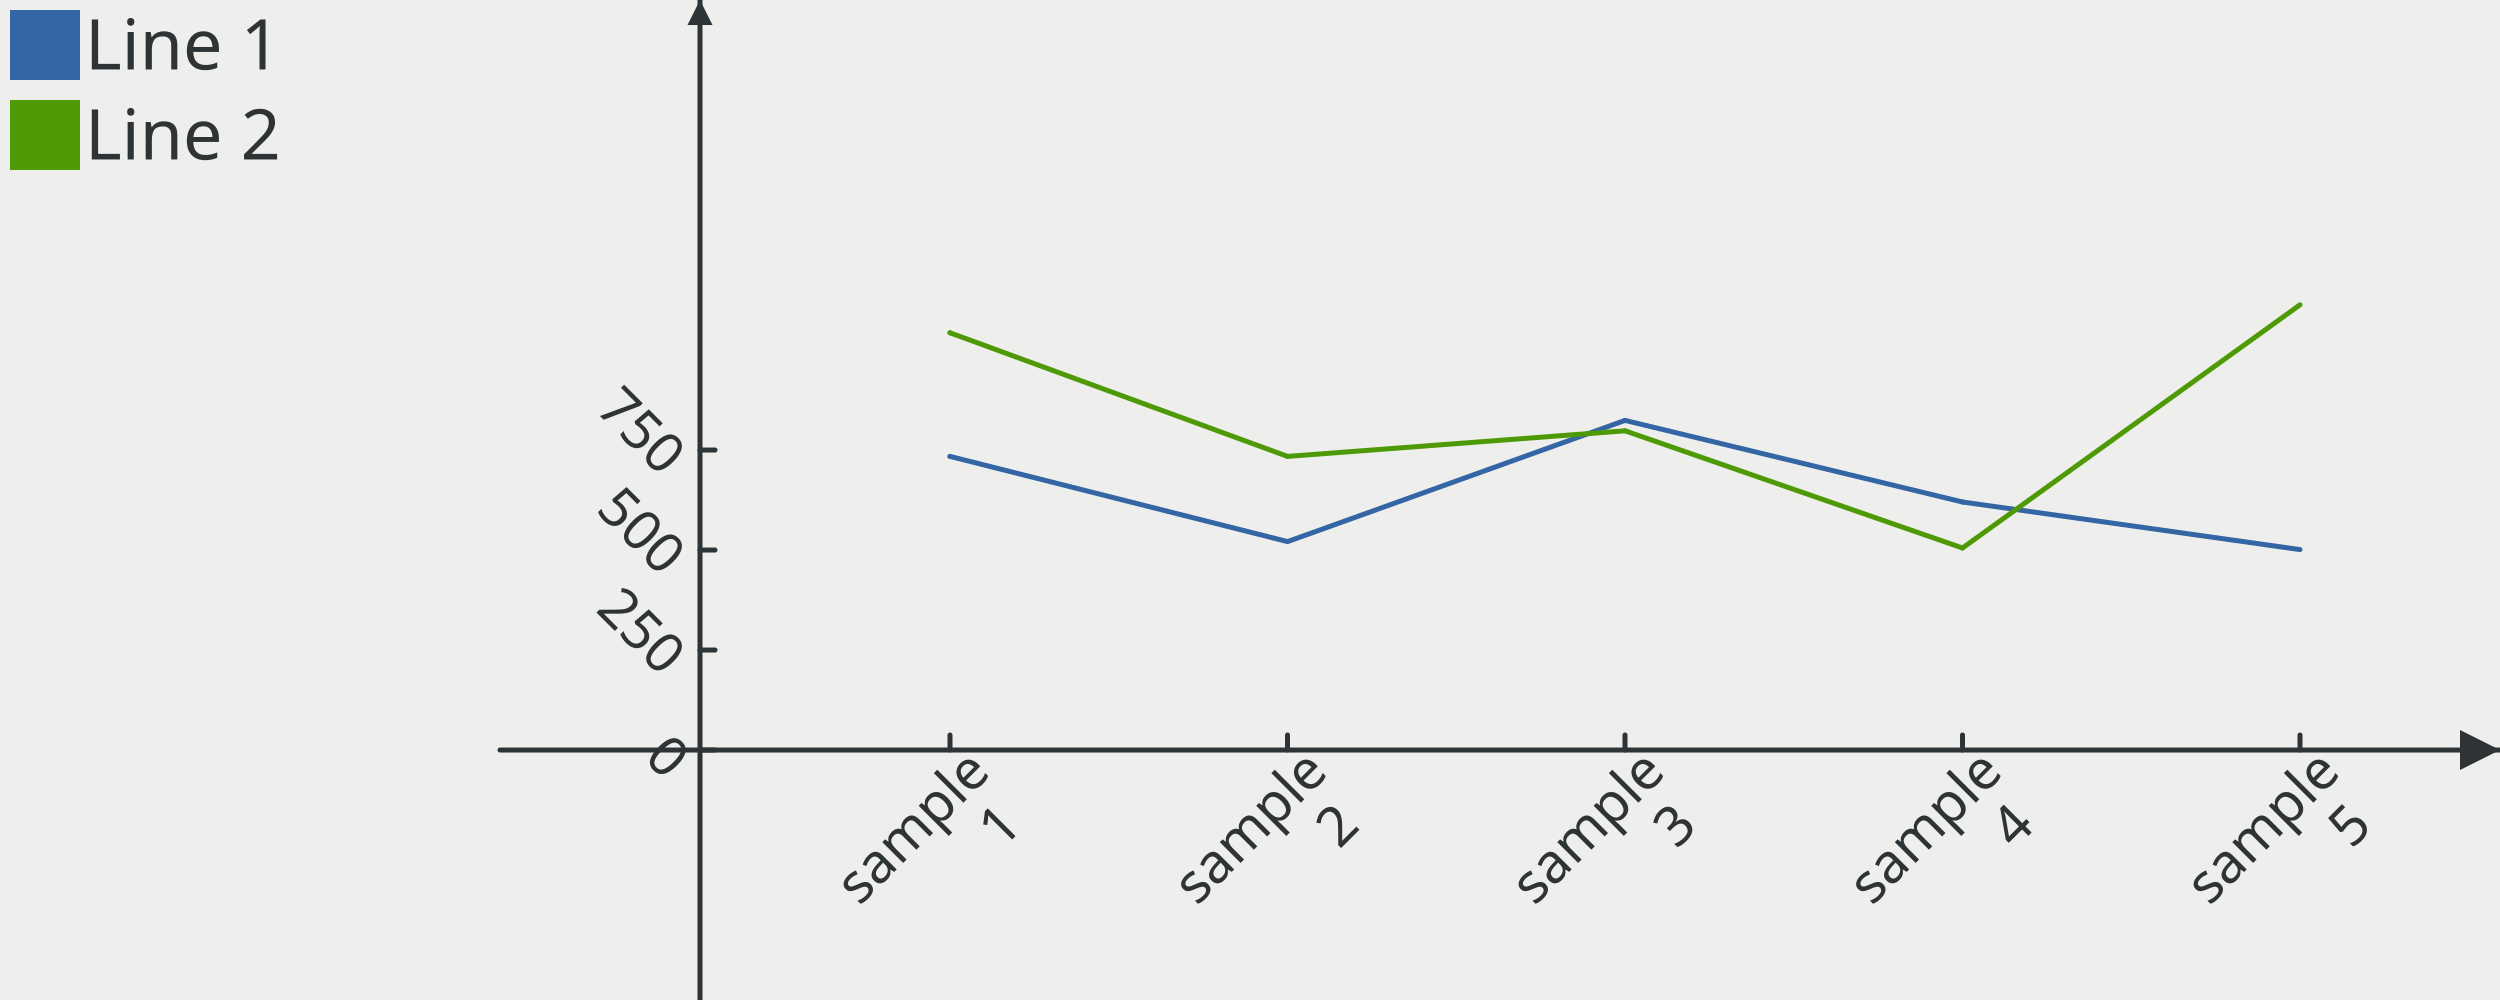
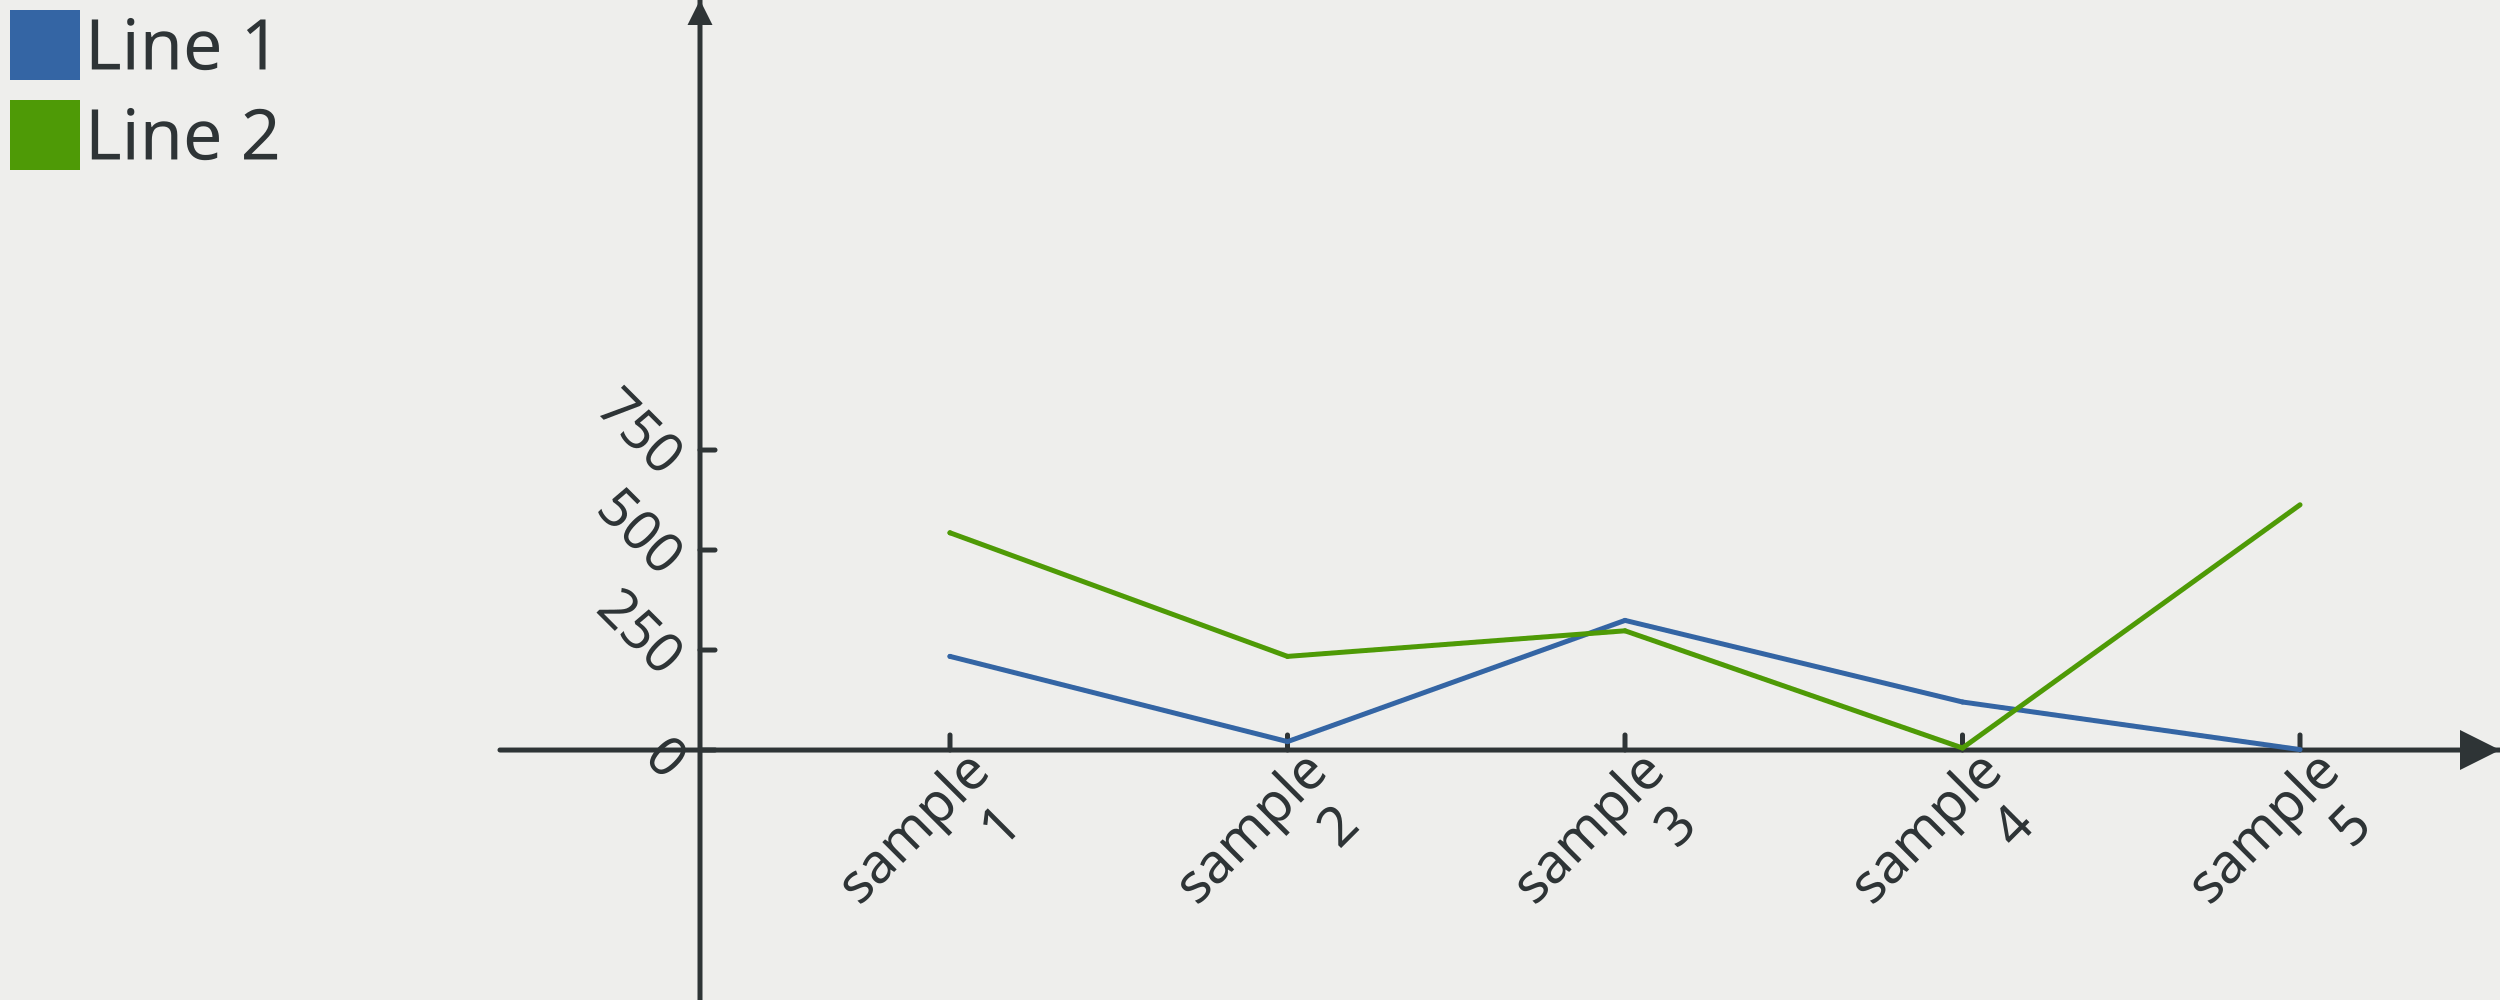
<svg xmlns="http://www.w3.org/2000/svg" width="500" height="200" version="1.0" id="ezcGraph">
  <defs />
  <g id="ezcGraphChart" color-rendering="optimizeQuality" shape-rendering="geometricPrecision" text-rendering="optimizeLegibility">
    <path d=" M 0,200 L 0,0 L 500,0 L 500,200 L 0,200 z " style="fill: #eeeeec; fill-opacity: 1.00; stroke: none;" id="ezcGraphPolygon_1" />
    <path d=" M 0,200 L 0,0 L 100,0 L 100,200 L 0,200 z " style="fill: #000000; fill-opacity: 0.00; stroke: none;" id="ezcGraphPolygon_2" />
    <path d=" M 2,16 L 2,2 L 16,2 L 16,16 L 2,16 z " style="fill: #3465a4; fill-opacity: 1.00; stroke: none;" id="ezcGraphPolygon_3" />
    <path d=" M 2,34 L 2,20 L 16,20 L 16,34 L 2,34 z " style="fill: #4e9a06; fill-opacity: 1.00; stroke: none;" id="ezcGraphPolygon_5" />
    <path d=" M 100,150 L 500,150" style="fill: none; stroke: #2e3436; stroke-width: 1; stroke-opacity: 1.00; stroke-linecap: round; stroke-linejoin: round;" id="ezcGraphLine_7" />
    <path d=" M 492,146 L 500,150 L 492,154 L 492,146 z " style="fill: #2e3436; fill-opacity: 1.00; stroke: none;" id="ezcGraphPolygon_8" />
    <path d=" M 190,50 L 190,150" style="fill: none; stroke: #000000; stroke-width: 1; stroke-opacity: 0.00; stroke-linecap: round; stroke-linejoin: round;" id="ezcGraphLine_10" />
    <path d=" M 190,147 L 190,150" style="fill: none; stroke: #2e3436; stroke-width: 1; stroke-opacity: 1.00; stroke-linecap: round; stroke-linejoin: round;" id="ezcGraphLine_11" />
    <path d=" M 257.5,50 L 257.5,150" style="fill: none; stroke: #000000; stroke-width: 1; stroke-opacity: 0.00; stroke-linecap: round; stroke-linejoin: round;" id="ezcGraphLine_13" />
    <path d=" M 257.5,147 L 257.5,150" style="fill: none; stroke: #2e3436; stroke-width: 1; stroke-opacity: 1.00; stroke-linecap: round; stroke-linejoin: round;" id="ezcGraphLine_14" />
    <path d=" M 325,50 L 325,150" style="fill: none; stroke: #000000; stroke-width: 1; stroke-opacity: 0.00; stroke-linecap: round; stroke-linejoin: round;" id="ezcGraphLine_16" />
    <path d=" M 325,147 L 325,150" style="fill: none; stroke: #2e3436; stroke-width: 1; stroke-opacity: 1.00; stroke-linecap: round; stroke-linejoin: round;" id="ezcGraphLine_17" />
    <path d=" M 392.5,50 L 392.5,150" style="fill: none; stroke: #000000; stroke-width: 1; stroke-opacity: 0.00; stroke-linecap: round; stroke-linejoin: round;" id="ezcGraphLine_19" />
    <path d=" M 392.5,147 L 392.5,150" style="fill: none; stroke: #2e3436; stroke-width: 1; stroke-opacity: 1.00; stroke-linecap: round; stroke-linejoin: round;" id="ezcGraphLine_20" />
    <path d=" M 460,50 L 460,150" style="fill: none; stroke: #000000; stroke-width: 1; stroke-opacity: 0.00; stroke-linecap: round; stroke-linejoin: round;" id="ezcGraphLine_22" />
    <path d=" M 460,147 L 460,150" style="fill: none; stroke: #2e3436; stroke-width: 1; stroke-opacity: 1.00; stroke-linecap: round; stroke-linejoin: round;" id="ezcGraphLine_23" />
    <path d=" M 140,200 L 140,0" style="fill: none; stroke: #2e3436; stroke-width: 1; stroke-opacity: 1.00; stroke-linecap: round; stroke-linejoin: round;" id="ezcGraphLine_24" />
    <path d=" M 137.5,5 L 140,0 L 142.5,5 L 137.5,5 z " style="fill: #2e3436; fill-opacity: 1.00; stroke: none;" id="ezcGraphPolygon_25" />
    <path d=" M 140,150 L 460,150" style="fill: none; stroke: #000000; stroke-width: 1; stroke-opacity: 0.00; stroke-linecap: round; stroke-linejoin: round;" id="ezcGraphLine_27" />
    <path d=" M 140,150 L 143,150" style="fill: none; stroke: #2e3436; stroke-width: 1; stroke-opacity: 1.00; stroke-linecap: round; stroke-linejoin: round;" id="ezcGraphLine_28" />
    <path d=" M 140,130 L 460,130" style="fill: none; stroke: #000000; stroke-width: 1; stroke-opacity: 0.00; stroke-linecap: round; stroke-linejoin: round;" id="ezcGraphLine_30" />
    <path d=" M 140,130 L 143,130" style="fill: none; stroke: #2e3436; stroke-width: 1; stroke-opacity: 1.00; stroke-linecap: round; stroke-linejoin: round;" id="ezcGraphLine_31" />
    <path d=" M 140,110 L 460,110" style="fill: none; stroke: #000000; stroke-width: 1; stroke-opacity: 0.00; stroke-linecap: round; stroke-linejoin: round;" id="ezcGraphLine_33" />
    <path d=" M 140,110 L 143,110" style="fill: none; stroke: #2e3436; stroke-width: 1; stroke-opacity: 1.00; stroke-linecap: round; stroke-linejoin: round;" id="ezcGraphLine_34" />
    <path d=" M 140,90 L 460,90" style="fill: none; stroke: #000000; stroke-width: 1; stroke-opacity: 0.00; stroke-linecap: round; stroke-linejoin: round;" id="ezcGraphLine_36" />
    <path d=" M 140,90 L 143,90" style="fill: none; stroke: #2e3436; stroke-width: 1; stroke-opacity: 1.00; stroke-linecap: round; stroke-linejoin: round;" id="ezcGraphLine_37" />
-     <path d=" M 190,91.28 L 190,91.28" style="fill: none; stroke: #3465a4; stroke-width: 1; stroke-opacity: 1.00; stroke-linecap: round; stroke-linejoin: round;" id="ezcGraphLine_38" />
-     <path d=" M 190,91.28 L 257.5,108.32" style="fill: none; stroke: #3465a4; stroke-width: 1; stroke-opacity: 1.00; stroke-linecap: round; stroke-linejoin: round;" id="ezcGraphLine_39" />
-     <path d=" M 257.5,108.32 L 325,84.08" style="fill: none; stroke: #3465a4; stroke-width: 1; stroke-opacity: 1.00; stroke-linecap: round; stroke-linejoin: round;" id="ezcGraphLine_40" />
-     <path d=" M 325,84.08 L 392.5,100.4" style="fill: none; stroke: #3465a4; stroke-width: 1; stroke-opacity: 1.00; stroke-linecap: round; stroke-linejoin: round;" id="ezcGraphLine_41" />
-     <path d=" M 392.5,100.4 L 460,109.92" style="fill: none; stroke: #3465a4; stroke-width: 1; stroke-opacity: 1.00; stroke-linecap: round; stroke-linejoin: round;" id="ezcGraphLine_42" />
-     <path d=" M 190,66.56 L 190,66.56" style="fill: none; stroke: #4e9a06; stroke-width: 1; stroke-opacity: 1.00; stroke-linecap: round; stroke-linejoin: round;" id="ezcGraphLine_43" />
-     <path d=" M 190,66.56 L 257.5,91.28" style="fill: none; stroke: #4e9a06; stroke-width: 1; stroke-opacity: 1.00; stroke-linecap: round; stroke-linejoin: round;" id="ezcGraphLine_44" />
-     <path d=" M 257.5,91.28 L 325,86.16" style="fill: none; stroke: #4e9a06; stroke-width: 1; stroke-opacity: 1.00; stroke-linecap: round; stroke-linejoin: round;" id="ezcGraphLine_45" />
-     <path d=" M 325,86.16 L 392.5,109.6" style="fill: none; stroke: #4e9a06; stroke-width: 1; stroke-opacity: 1.00; stroke-linecap: round; stroke-linejoin: round;" id="ezcGraphLine_46" />
-     <path d=" M 392.5,109.6 L 460,60.96" style="fill: none; stroke: #4e9a06; stroke-width: 1; stroke-opacity: 1.00; stroke-linecap: round; stroke-linejoin: round;" id="ezcGraphLine_47" />
+     <path d=" M 190,131.28 L 190,131.28" style="fill: none; stroke: #3465a4; stroke-width: 1; stroke-opacity: 1.00; stroke-linecap: round; stroke-linejoin: round;" id="ezcGraphLine_38" />
+     <path d=" M 190,131.28 L 257.5,148.32" style="fill: none; stroke: #3465a4; stroke-width: 1; stroke-opacity: 1.00; stroke-linecap: round; stroke-linejoin: round;" id="ezcGraphLine_39" />
+     <path d=" M 257.5,148.32 L 325,124.08" style="fill: none; stroke: #3465a4; stroke-width: 1; stroke-opacity: 1.00; stroke-linecap: round; stroke-linejoin: round;" id="ezcGraphLine_40" />
+     <path d=" M 325,124.08 L 392.5,140.4" style="fill: none; stroke: #3465a4; stroke-width: 1; stroke-opacity: 1.00; stroke-linecap: round; stroke-linejoin: round;" id="ezcGraphLine_41" />
+     <path d=" M 392.5,140.4 L 460,149.92" style="fill: none; stroke: #3465a4; stroke-width: 1; stroke-opacity: 1.00; stroke-linecap: round; stroke-linejoin: round;" id="ezcGraphLine_42" />
+     <path d=" M 190,106.56 L 190,106.56" style="fill: none; stroke: #4e9a06; stroke-width: 1; stroke-opacity: 1.00; stroke-linecap: round; stroke-linejoin: round;" id="ezcGraphLine_43" />
+     <path d=" M 190,106.56 L 257.5,131.28" style="fill: none; stroke: #4e9a06; stroke-width: 1; stroke-opacity: 1.00; stroke-linecap: round; stroke-linejoin: round;" id="ezcGraphLine_44" />
+     <path d=" M 257.5,131.28 L 325,126.16" style="fill: none; stroke: #4e9a06; stroke-width: 1; stroke-opacity: 1.00; stroke-linecap: round; stroke-linejoin: round;" id="ezcGraphLine_45" />
+     <path d=" M 325,126.16 L 392.5,149.6" style="fill: none; stroke: #4e9a06; stroke-width: 1; stroke-opacity: 1.00; stroke-linecap: round; stroke-linejoin: round;" id="ezcGraphLine_46" />
+     <path d=" M 392.5,149.6 L 460,100.96" style="fill: none; stroke: #4e9a06; stroke-width: 1; stroke-opacity: 1.00; stroke-linecap: round; stroke-linejoin: round;" id="ezcGraphLine_47" />
    <g id="ezcGraphTextBox_4">
      <path d=" M 16.5,17 L 16.5,1.5 L 62.52,1.5 L 62.52,17 L 16.5,17 z " style="fill: #ffffff; fill-opacity: 0.00; stroke: none;" id="ezcGraphPolygon_48" />
      <text id="ezcGraphTextBox_4_text" x="17" text-length="44.52px" y="13.9" style="font-size: 14px; font-family: 'sans-serif'; fill: #2e3436; fill-opacity: 1.00; stroke: none;">Line 1</text>
    </g>
    <g id="ezcGraphTextBox_6">
      <path d=" M 16.5,35 L 16.5,19.5 L 62.52,19.5 L 62.52,35 L 16.5,35 z " style="fill: #ffffff; fill-opacity: 0.00; stroke: none;" id="ezcGraphPolygon_49" />
      <text id="ezcGraphTextBox_6_text" x="17" text-length="44.52px" y="31.9" style="font-size: 14px; font-family: 'sans-serif'; fill: #2e3436; fill-opacity: 1.00; stroke: none;">Line 2</text>
    </g>
    <g id="ezcGraphTextBox_9" transform="rotate( -45.00 190 150 )">
      <path d=" M 154.52,173.1 L 154.52,149.5 L 191,149.5 L 191,173.1 L 154.52,173.1 z " style="fill: #ffffff; fill-opacity: 0.00; stroke: none;" id="ezcGraphPolygon_50" />
      <text id="ezcGraphTextBox_9_text" x="155.02" text-length="34.98px" y="159.35" style="font-size: 11px; font-family: 'sans-serif'; fill: #2e3436; fill-opacity: 1.00; stroke: none;">sample</text>
      <text id="ezcGraphTextBox_9_text" x="183.18" text-length="6.82px" y="171.45" style="font-size: 11px; font-family: 'sans-serif'; fill: #2e3436; fill-opacity: 1.00; stroke: none;">1</text>
    </g>
    <g id="ezcGraphTextBox_12" transform="rotate( -45.00 257.5 150 )">
      <path d=" M 222.02,173.1 L 222.02,149.5 L 258.5,149.5 L 258.5,173.1 L 222.02,173.1 z " style="fill: #ffffff; fill-opacity: 0.00; stroke: none;" id="ezcGraphPolygon_51" />
      <text id="ezcGraphTextBox_12_text" x="222.52" text-length="34.98px" y="159.35" style="font-size: 11px; font-family: 'sans-serif'; fill: #2e3436; fill-opacity: 1.00; stroke: none;">sample</text>
      <text id="ezcGraphTextBox_12_text" x="250.68" text-length="6.82px" y="171.45" style="font-size: 11px; font-family: 'sans-serif'; fill: #2e3436; fill-opacity: 1.00; stroke: none;">2</text>
    </g>
    <g id="ezcGraphTextBox_15" transform="rotate( -45.00 325 150 )">
      <path d=" M 289.52,173.1 L 289.52,149.5 L 326,149.5 L 326,173.1 L 289.52,173.1 z " style="fill: #ffffff; fill-opacity: 0.00; stroke: none;" id="ezcGraphPolygon_52" />
      <text id="ezcGraphTextBox_15_text" x="290.02" text-length="34.98px" y="159.35" style="font-size: 11px; font-family: 'sans-serif'; fill: #2e3436; fill-opacity: 1.00; stroke: none;">sample</text>
      <text id="ezcGraphTextBox_15_text" x="318.18" text-length="6.82px" y="171.45" style="font-size: 11px; font-family: 'sans-serif'; fill: #2e3436; fill-opacity: 1.00; stroke: none;">3</text>
    </g>
    <g id="ezcGraphTextBox_18" transform="rotate( -45.00 392.5 150 )">
      <path d=" M 357.02,173.1 L 357.02,149.5 L 393.5,149.5 L 393.5,173.1 L 357.02,173.1 z " style="fill: #ffffff; fill-opacity: 0.00; stroke: none;" id="ezcGraphPolygon_53" />
      <text id="ezcGraphTextBox_18_text" x="357.52" text-length="34.98px" y="159.35" style="font-size: 11px; font-family: 'sans-serif'; fill: #2e3436; fill-opacity: 1.00; stroke: none;">sample</text>
      <text id="ezcGraphTextBox_18_text" x="385.68" text-length="6.82px" y="171.45" style="font-size: 11px; font-family: 'sans-serif'; fill: #2e3436; fill-opacity: 1.00; stroke: none;">4</text>
    </g>
    <g id="ezcGraphTextBox_21" transform="rotate( -45.00 460 150 )">
      <path d=" M 424.52,173.1 L 424.52,149.5 L 461,149.5 L 461,173.1 L 424.52,173.1 z " style="fill: #ffffff; fill-opacity: 0.00; stroke: none;" id="ezcGraphPolygon_54" />
      <text id="ezcGraphTextBox_21_text" x="425.02" text-length="34.98px" y="159.35" style="font-size: 11px; font-family: 'sans-serif'; fill: #2e3436; fill-opacity: 1.00; stroke: none;">sample</text>
      <text id="ezcGraphTextBox_21_text" x="453.18" text-length="6.82px" y="171.45" style="font-size: 11px; font-family: 'sans-serif'; fill: #2e3436; fill-opacity: 1.00; stroke: none;">5</text>
    </g>
    <g id="ezcGraphTextBox_26" transform="rotate( 45.00 140 150 )">
      <path d=" M 132.68,162 L 132.68,149.5 L 141,149.5 L 141,162 L 132.68,162 z " style="fill: #ffffff; fill-opacity: 0.00; stroke: none;" id="ezcGraphPolygon_55" />
      <text id="ezcGraphTextBox_26_text" x="133.18" text-length="6.82px" y="159.35" style="font-size: 11px; font-family: 'sans-serif'; fill: #2e3436; fill-opacity: 1.00; stroke: none;">0</text>
    </g>
    <g id="ezcGraphTextBox_29" transform="rotate( 45.00 140 130 )">
      <path d=" M 119.04,142 L 119.04,129.5 L 141,129.5 L 141,142 L 119.04,142 z " style="fill: #ffffff; fill-opacity: 0.00; stroke: none;" id="ezcGraphPolygon_56" />
      <text id="ezcGraphTextBox_29_text" x="119.54" text-length="20.46px" y="139.35" style="font-size: 11px; font-family: 'sans-serif'; fill: #2e3436; fill-opacity: 1.00; stroke: none;">250</text>
    </g>
    <g id="ezcGraphTextBox_32" transform="rotate( 45.00 140 110 )">
      <path d=" M 119.04,122 L 119.04,109.5 L 141,109.5 L 141,122 L 119.04,122 z " style="fill: #ffffff; fill-opacity: 0.00; stroke: none;" id="ezcGraphPolygon_57" />
      <text id="ezcGraphTextBox_32_text" x="119.54" text-length="20.46px" y="119.35" style="font-size: 11px; font-family: 'sans-serif'; fill: #2e3436; fill-opacity: 1.00; stroke: none;">500</text>
    </g>
    <g id="ezcGraphTextBox_35" transform="rotate( 45.00 140 90 )">
      <path d=" M 119.04,102 L 119.04,89.5 L 141,89.5 L 141,102 L 119.04,102 z " style="fill: #ffffff; fill-opacity: 0.00; stroke: none;" id="ezcGraphPolygon_58" />
      <text id="ezcGraphTextBox_35_text" x="119.54" text-length="20.46px" y="99.35" style="font-size: 11px; font-family: 'sans-serif'; fill: #2e3436; fill-opacity: 1.00; stroke: none;">750</text>
    </g>
  </g>
</svg>
